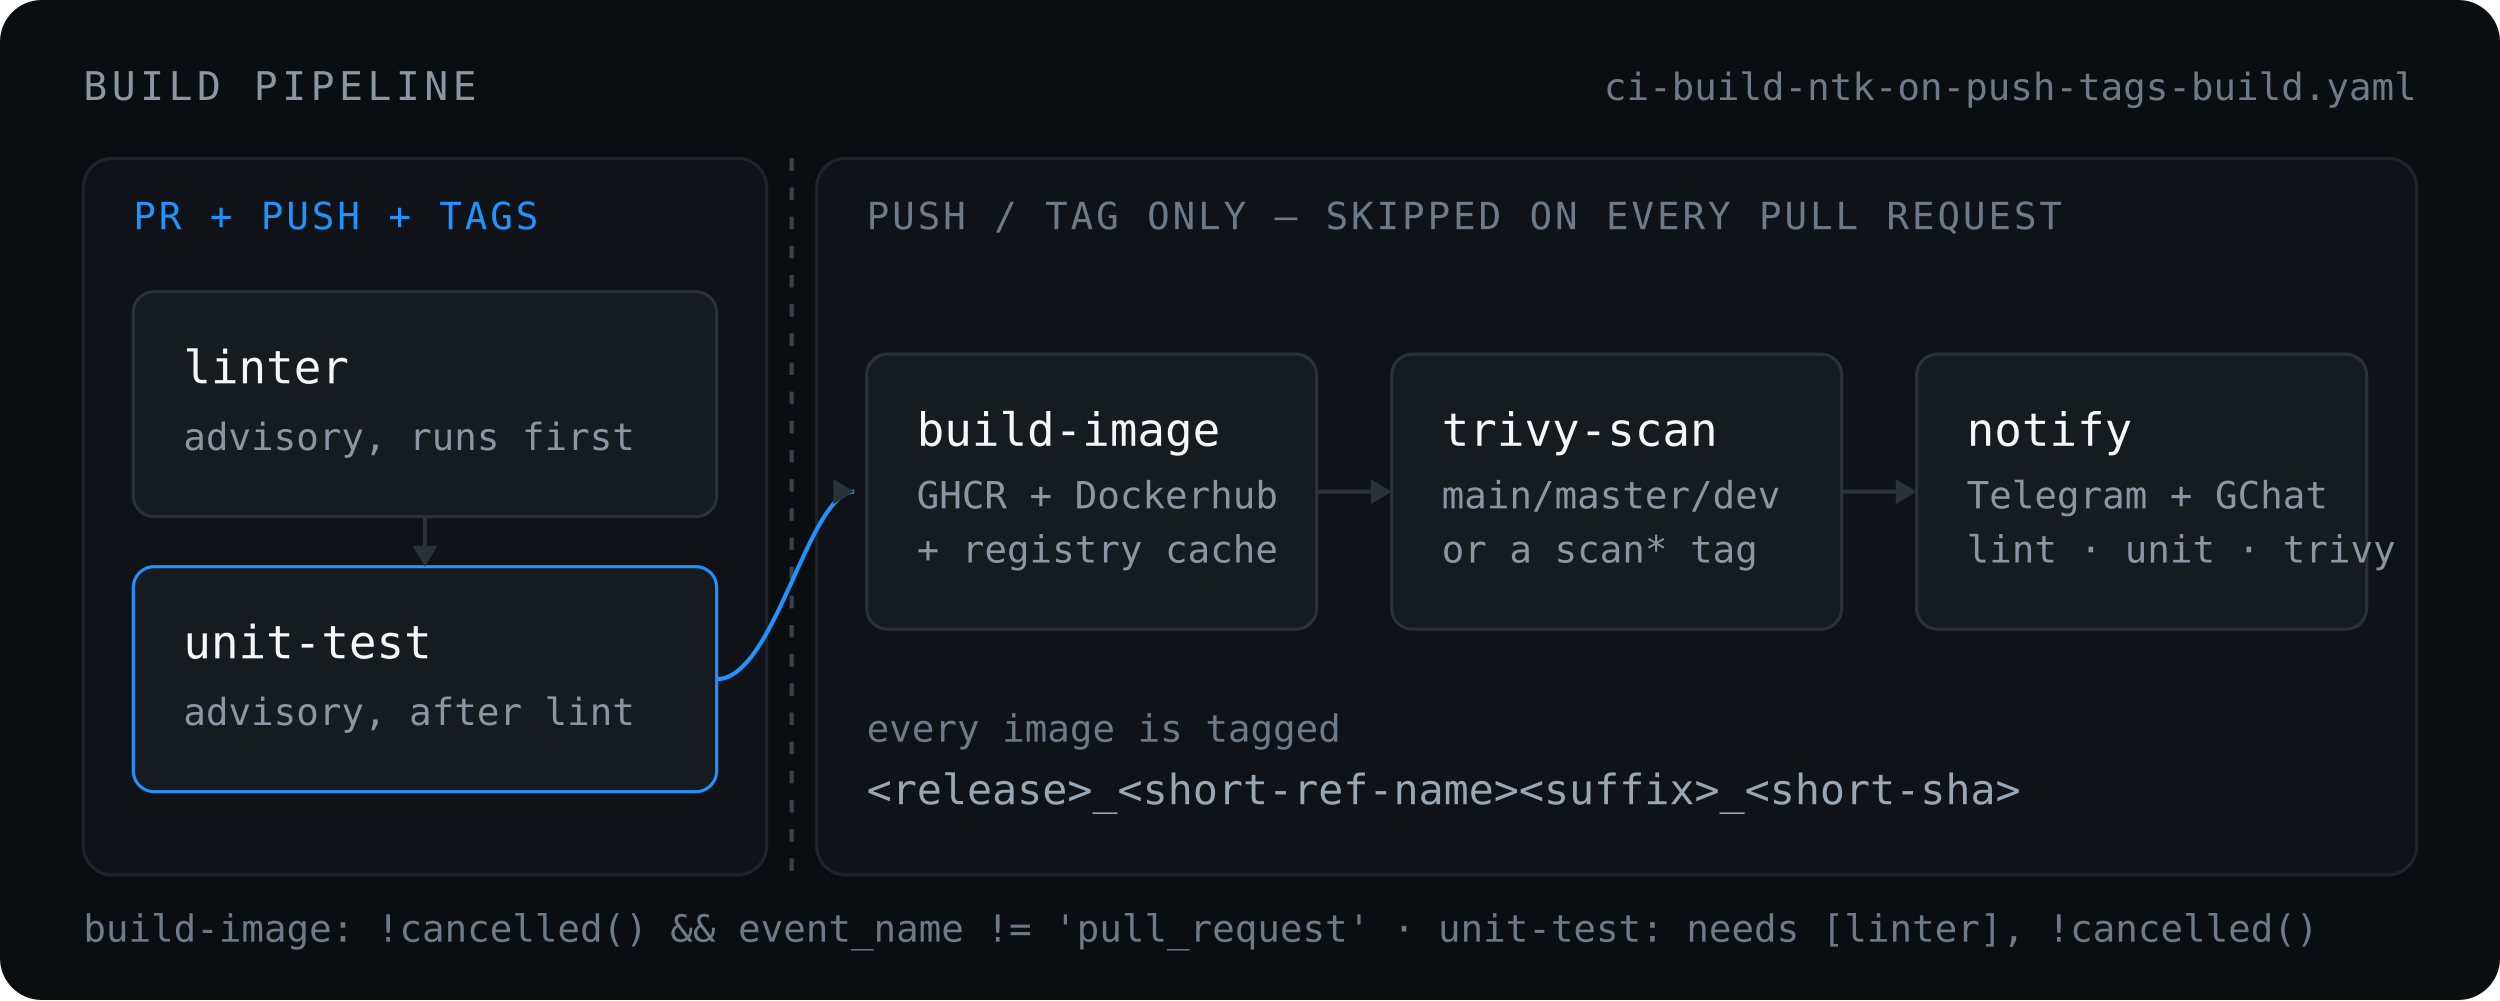
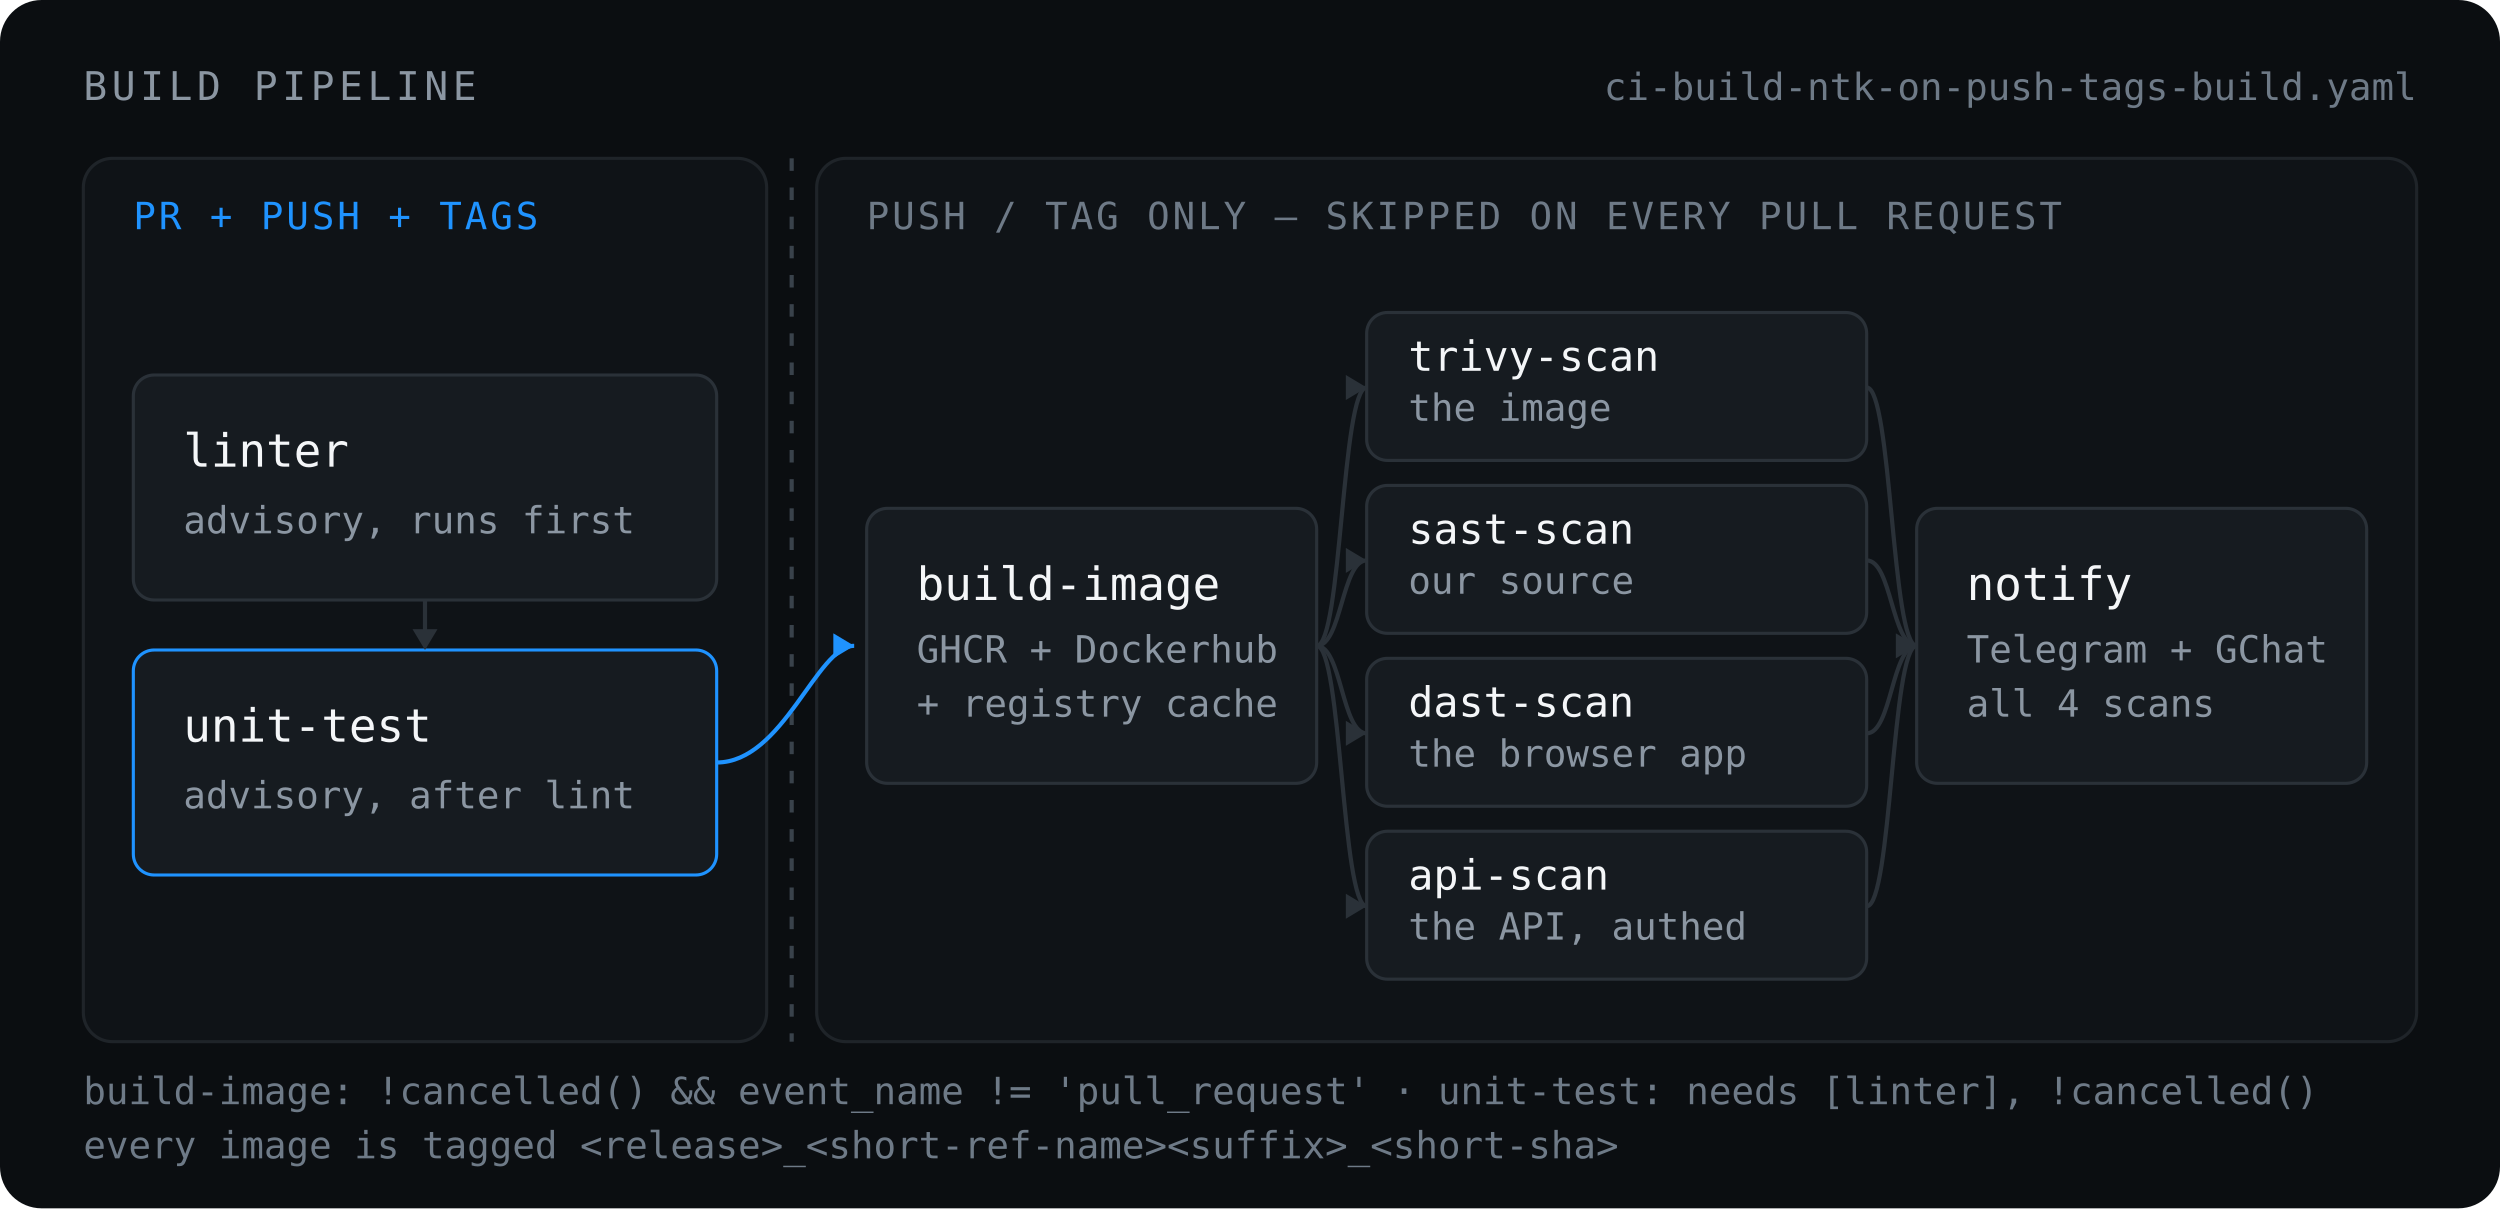
- <svg xmlns="http://www.w3.org/2000/svg" width="1200" height="480" viewBox="0 0 1200 480" role="img" aria-labelledby="pipeTitle pipeDesc">
-   <rect width="1200" height="480" rx="20" fill="#0B0E11" />
+ <svg xmlns="http://www.w3.org/2000/svg" width="1200" height="580" viewBox="0 0 1200 580" role="img" aria-labelledby="pipeTitle pipeDesc">
+   <rect width="1200" height="580" rx="20" fill="#0B0E11" />
  <text x="40" y="48" font-family="ui-monospace,SFMono-Regular,Menlo,monospace" font-size="19" letter-spacing="2.2" fill="#8B96A2">BUILD PIPELINE</text>
  <text x="1160" y="48" text-anchor="end" font-family="ui-monospace,SFMono-Regular,Menlo,monospace" font-size="18" fill="#6E7A87">ci-build-ntk-on-push-tags-build.yaml</text>
  <g id="zone-all-events">
-     <rect x="40" y="76" width="328" height="344" rx="14" fill="#0F1317" stroke="#1F2429" stroke-width="1.5" />
+     <rect x="40" y="76" width="328" height="424" rx="14" fill="#0F1317" stroke="#1F2429" stroke-width="1.5" />
    <text x="64" y="110" font-family="ui-monospace,SFMono-Regular,Menlo,monospace" font-size="18" letter-spacing="1.4" fill="#1F93FF">PR + PUSH + TAGS</text>
    <g id="job-linter">
-       <rect x="64" y="140" width="280" height="108" rx="10" fill="#161B20" stroke="#2A3138" stroke-width="1.5" />
-       <text x="88" y="184" font-family="ui-monospace,SFMono-Regular,Menlo,monospace" font-size="22" fill="#F4F6F8">linter</text>
-       <text x="88" y="216" font-family="ui-monospace,SFMono-Regular,Menlo,monospace" font-size="18" fill="#8B96A2">advisory, runs first</text>
+       <rect x="64" y="180" width="280" height="108" rx="10" fill="#161B20" stroke="#2A3138" stroke-width="1.5" />
+       <text x="88" y="224" font-family="ui-monospace,SFMono-Regular,Menlo,monospace" font-size="22" fill="#F4F6F8">linter</text>
+       <text x="88" y="256" font-family="ui-monospace,SFMono-Regular,Menlo,monospace" font-size="18" fill="#8B96A2">advisory, runs first</text>
    </g>
    <g id="job-unit">
-       <rect x="64" y="272" width="280" height="108" rx="10" fill="#161B20" stroke="#1F93FF" stroke-width="1.5" />
-       <text x="88" y="316" font-family="ui-monospace,SFMono-Regular,Menlo,monospace" font-size="22" fill="#F4F6F8">unit-test</text>
-       <text x="88" y="348" font-family="ui-monospace,SFMono-Regular,Menlo,monospace" font-size="18" fill="#8B96A2">advisory, after lint</text>
+       <rect x="64" y="312" width="280" height="108" rx="10" fill="#161B20" stroke="#1F93FF" stroke-width="1.5" />
+       <text x="88" y="356" font-family="ui-monospace,SFMono-Regular,Menlo,monospace" font-size="22" fill="#F4F6F8">unit-test</text>
+       <text x="88" y="388" font-family="ui-monospace,SFMono-Regular,Menlo,monospace" font-size="18" fill="#8B96A2">advisory, after lint</text>
    </g>
  </g>
-   <line x1="380" y1="76" x2="380" y2="420" stroke="#39424B" stroke-width="2" stroke-dasharray="6 8" />
+   <line x1="380" y1="76" x2="380" y2="500" stroke="#39424B" stroke-width="2" stroke-dasharray="6 8" />
  <g id="zone-non-pr">
-     <rect x="392" y="76" width="768" height="344" rx="14" fill="#0F1317" stroke="#1F2429" stroke-width="1.5" />
+     <rect x="392" y="76" width="768" height="424" rx="14" fill="#0F1317" stroke="#1F2429" stroke-width="1.5" />
    <text x="416" y="110" font-family="ui-monospace,SFMono-Regular,Menlo,monospace" font-size="18" letter-spacing="1.4" fill="#6E7A87">PUSH / TAG ONLY — SKIPPED ON EVERY PULL REQUEST</text>
    <g id="job-build">
-       <rect x="416" y="170" width="216" height="132" rx="10" fill="#161B20" stroke="#2A3138" stroke-width="1.5" />
-       <text x="440" y="214" font-family="ui-monospace,SFMono-Regular,Menlo,monospace" font-size="22" fill="#F4F6F8">build-image</text>
-       <text x="440" y="244" font-family="ui-monospace,SFMono-Regular,Menlo,monospace" font-size="18" fill="#8B96A2">GHCR + Dockerhub</text>
-       <text x="440" y="270" font-family="ui-monospace,SFMono-Regular,Menlo,monospace" font-size="18" fill="#8B96A2">+ registry cache</text>
+       <rect x="416" y="244" width="216" height="132" rx="10" fill="#161B20" stroke="#2A3138" stroke-width="1.5" />
+       <text x="440" y="288" font-family="ui-monospace,SFMono-Regular,Menlo,monospace" font-size="22" fill="#F4F6F8">build-image</text>
+       <text x="440" y="318" font-family="ui-monospace,SFMono-Regular,Menlo,monospace" font-size="18" fill="#8B96A2">GHCR + Dockerhub</text>
+       <text x="440" y="344" font-family="ui-monospace,SFMono-Regular,Menlo,monospace" font-size="18" fill="#8B96A2">+ registry cache</text>
    </g>
    <g id="job-trivy">
-       <rect x="668" y="170" width="216" height="132" rx="10" fill="#161B20" stroke="#2A3138" stroke-width="1.5" />
-       <text x="692" y="214" font-family="ui-monospace,SFMono-Regular,Menlo,monospace" font-size="22" fill="#F4F6F8">trivy-scan</text>
-       <text x="692" y="244" font-family="ui-monospace,SFMono-Regular,Menlo,monospace" font-size="18" fill="#8B96A2">main/master/dev</text>
-       <text x="692" y="270" font-family="ui-monospace,SFMono-Regular,Menlo,monospace" font-size="18" fill="#8B96A2">or a scan* tag</text>
+       <rect x="656" y="150" width="240" height="71" rx="10" fill="#161B20" stroke="#2A3138" stroke-width="1.5" />
+       <text x="676" y="178" font-family="ui-monospace,SFMono-Regular,Menlo,monospace" font-size="20" fill="#F4F6F8">trivy-scan</text>
+       <text x="676" y="202" font-family="ui-monospace,SFMono-Regular,Menlo,monospace" font-size="18" fill="#8B96A2">the image</text>
+     </g>
+     <g id="job-sast">
+       <rect x="656" y="233" width="240" height="71" rx="10" fill="#161B20" stroke="#2A3138" stroke-width="1.5" />
+       <text x="676" y="261" font-family="ui-monospace,SFMono-Regular,Menlo,monospace" font-size="20" fill="#F4F6F8">sast-scan</text>
+       <text x="676" y="285" font-family="ui-monospace,SFMono-Regular,Menlo,monospace" font-size="18" fill="#8B96A2">our source</text>
+     </g>
+     <g id="job-dast">
+       <rect x="656" y="316" width="240" height="71" rx="10" fill="#161B20" stroke="#2A3138" stroke-width="1.5" />
+       <text x="676" y="344" font-family="ui-monospace,SFMono-Regular,Menlo,monospace" font-size="20" fill="#F4F6F8">dast-scan</text>
+       <text x="676" y="368" font-family="ui-monospace,SFMono-Regular,Menlo,monospace" font-size="18" fill="#8B96A2">the browser app</text>
+     </g>
+     <g id="job-api">
+       <rect x="656" y="399" width="240" height="71" rx="10" fill="#161B20" stroke="#2A3138" stroke-width="1.5" />
+       <text x="676" y="427" font-family="ui-monospace,SFMono-Regular,Menlo,monospace" font-size="20" fill="#F4F6F8">api-scan</text>
+       <text x="676" y="451" font-family="ui-monospace,SFMono-Regular,Menlo,monospace" font-size="18" fill="#8B96A2">the API, authed</text>
    </g>
    <g id="job-notify">
-       <rect x="920" y="170" width="216" height="132" rx="10" fill="#161B20" stroke="#2A3138" stroke-width="1.5" />
-       <text x="944" y="214" font-family="ui-monospace,SFMono-Regular,Menlo,monospace" font-size="22" fill="#F4F6F8">notify</text>
-       <text x="944" y="244" font-family="ui-monospace,SFMono-Regular,Menlo,monospace" font-size="18" fill="#8B96A2">Telegram + GChat</text>
-       <text x="944" y="270" font-family="ui-monospace,SFMono-Regular,Menlo,monospace" font-size="18" fill="#8B96A2">lint · unit · trivy</text>
+       <rect x="920" y="244" width="216" height="132" rx="10" fill="#161B20" stroke="#2A3138" stroke-width="1.5" />
+       <text x="944" y="288" font-family="ui-monospace,SFMono-Regular,Menlo,monospace" font-size="22" fill="#F4F6F8">notify</text>
+       <text x="944" y="318" font-family="ui-monospace,SFMono-Regular,Menlo,monospace" font-size="18" fill="#8B96A2">Telegram + GChat</text>
+       <text x="944" y="344" font-family="ui-monospace,SFMono-Regular,Menlo,monospace" font-size="18" fill="#8B96A2">all 4 scans</text>
    </g>
-     <text x="416" y="356" font-family="ui-monospace,SFMono-Regular,Menlo,monospace" font-size="18" fill="#6E7A87">every image is tagged</text>
-     <text x="416" y="386" font-family="ui-monospace,SFMono-Regular,Menlo,monospace" font-size="20" fill="#9AA6B2">&lt;release&gt;_&lt;short-ref-name&gt;&lt;suffix&gt;_&lt;short-sha&gt;</text>
  </g>
  <g id="conn-lint-unit">
-     <path d="M204 248 L 204 266" fill="none" stroke="#2A3138" stroke-width="2" />
-     <path d="M204 272 l -6 -10 h 12 z" fill="#2A3138" />
+     <path d="M204 288 L 204 306" fill="none" stroke="#2A3138" stroke-width="2" />
+     <path d="M204 312 l -6 -10 h 12 z" fill="#2A3138" />
  </g>
  <g id="conn-flow">
-     <path d="M344 326 C 372 326, 388 236, 410 236" fill="none" stroke="#1F93FF" stroke-width="2" />
-     <path d="M410 236 l -10 -6 v 12 z" fill="#2A3138" />
-     <path d="M632 236 L 662 236" fill="none" stroke="#2A3138" stroke-width="2" />
-     <path d="M668 236 l -10 -6 v 12 z" fill="#2A3138" />
-     <path d="M884 236 L 914 236" fill="none" stroke="#2A3138" stroke-width="2" />
-     <path d="M920 236 l -10 -6 v 12 z" fill="#2A3138" />
+     <path d="M344 366 C 376 366, 392 310, 410 310" fill="none" stroke="#1F93FF" stroke-width="2" />
+     <path d="M410 310 l -10 -6 v 12 z" fill="#1F93FF" />
  </g>
-   <text x="40" y="452" font-family="ui-monospace,SFMono-Regular,Menlo,monospace" font-size="18" fill="#6E7A87">build-image: !cancelled() &amp;&amp; event_name != 'pull_request'   ·   unit-test: needs [linter], !cancelled()</text>
+   <g id="conn-fanout">
+     <g fill="none" stroke="#2A3138" stroke-width="2">
+       <path d="M632 310 C 644 310, 644 186, 656 186" />
+       <path d="M632 310 C 644 310, 644 269, 656 269" />
+       <path d="M632 310 C 644 310, 644 352, 656 352" />
+       <path d="M632 310 C 644 310, 644 435, 656 435" />
+     </g>
+     <g fill="#2A3138">
+       <path d="M656 186 l -10 -6 v 12 z" />
+       <path d="M656 269 l -10 -6 v 12 z" />
+       <path d="M656 352 l -10 -6 v 12 z" />
+       <path d="M656 435 l -10 -6 v 12 z" />
+     </g>
+   </g>
+   <g id="conn-fanin">
+     <g fill="none" stroke="#2A3138" stroke-width="2">
+       <path d="M896 186 C 908 186, 908 310, 920 310" />
+       <path d="M896 269 C 908 269, 908 310, 920 310" />
+       <path d="M896 352 C 908 352, 908 310, 920 310" />
+       <path d="M896 435 C 908 435, 908 310, 920 310" />
+     </g>
+     <path d="M920 310 l -10 -6 v 12 z" fill="#2A3138" />
+   </g>
+   <text x="40" y="530" font-family="ui-monospace,SFMono-Regular,Menlo,monospace" font-size="18" fill="#6E7A87">build-image: !cancelled() &amp;&amp; event_name != 'pull_request'   ·   unit-test: needs [linter], !cancelled()</text>
+   <text x="40" y="556" font-family="ui-monospace,SFMono-Regular,Menlo,monospace" font-size="18" fill="#6E7A87">every image is tagged &lt;release&gt;_&lt;short-ref-name&gt;&lt;suffix&gt;_&lt;short-sha&gt;</text>
</svg>
